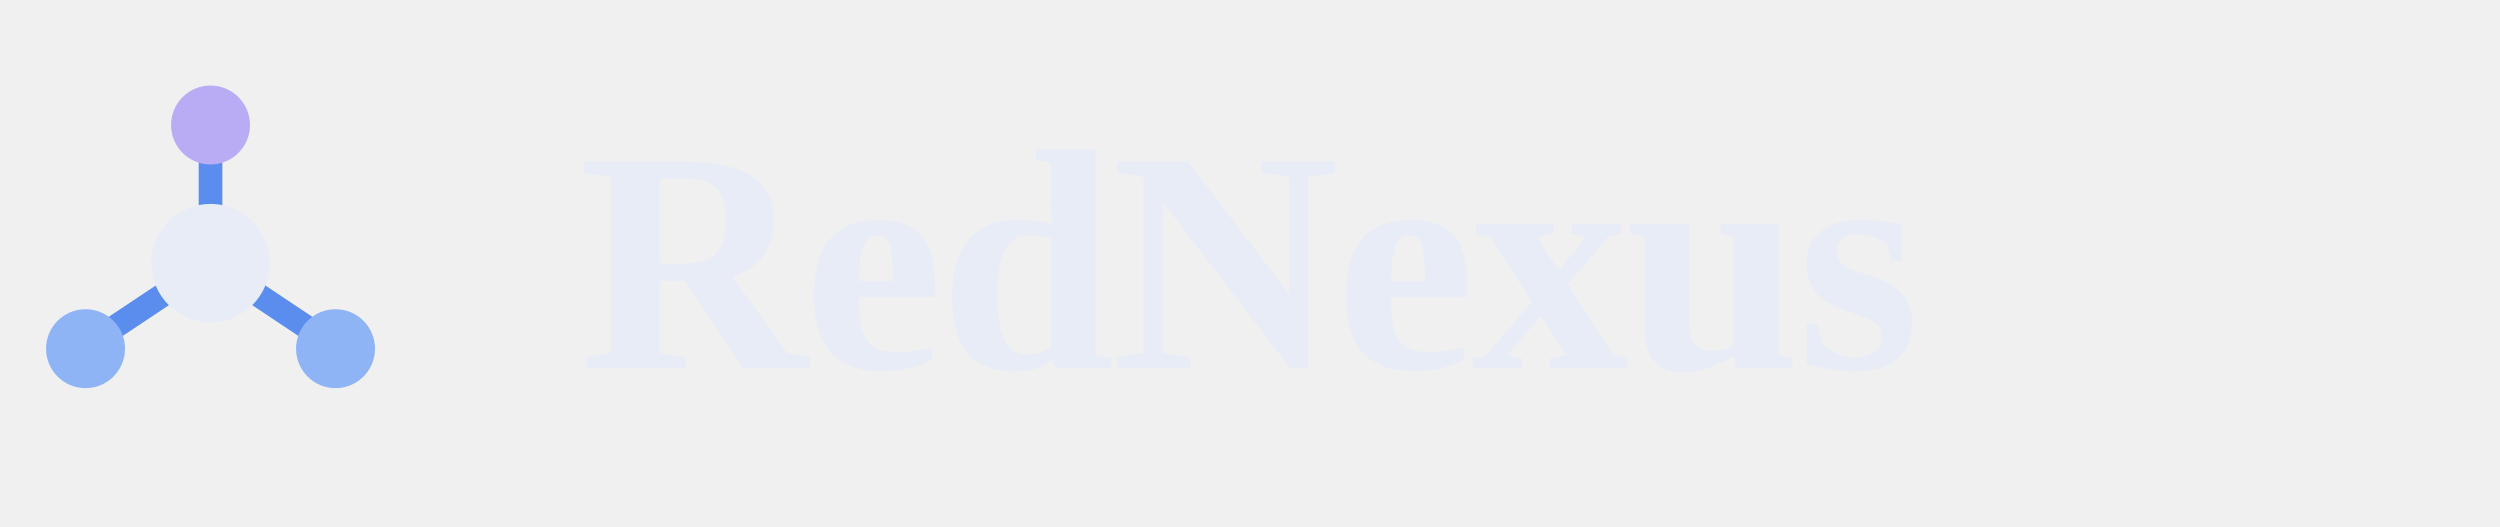
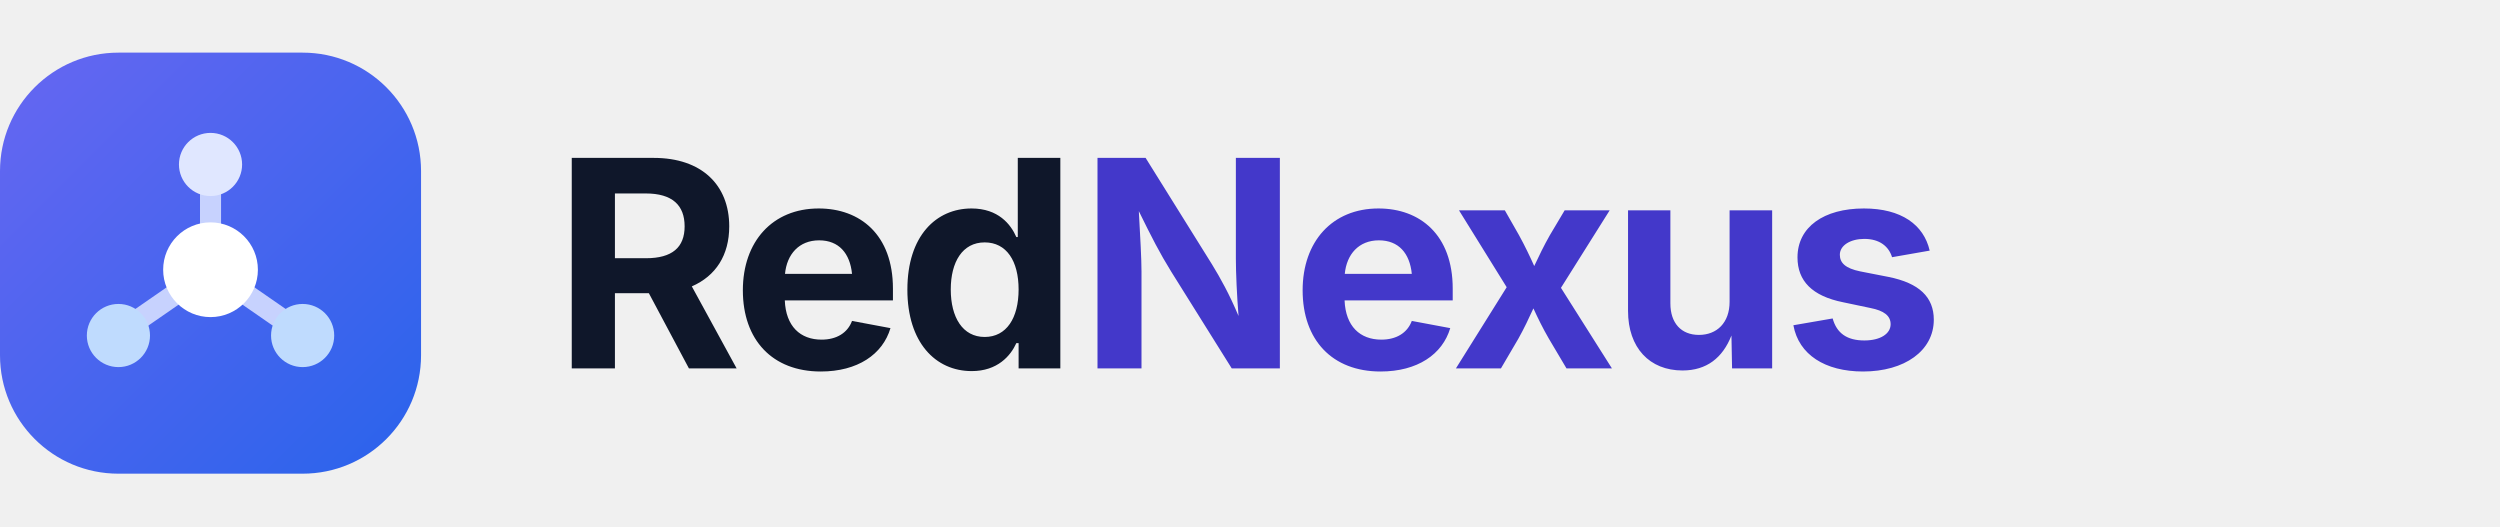
<svg xmlns="http://www.w3.org/2000/svg" width="190" height="40" viewBox="0 0 190 40" fill="none" role="img" aria-label="RedNexus">
+   <defs>
+     <linearGradient id="rn-tile" x1="0" y1="4" x2="32" y2="36" gradientUnits="userSpaceOnUse">
+       <stop offset="0" stop-color="#6366f1" />
+       <stop offset="1" stop-color="#2563eb" />
+     </linearGradient>
+   </defs>
  <g transform="translate(0 4)">
-     <g stroke="#5b8def" stroke-width="1.8" stroke-linecap="round">
-       <path d="M16 16 L16 6" />
-       <path d="M16 16 L7 22" />
-       <path d="M16 16 L25 22" />
+     <rect width="32" height="32" rx="9" fill="url(#rn-tile)" />
+     <g stroke="#c7d2fe" stroke-width="1.6" stroke-linecap="round">
+       <path d="M16 16.5V9" />
+       <path d="M16 16.5 9.5 21" />
+       <path d="M16 16.5 22.5 21" />
    </g>
-     <circle cx="16" cy="16" r="4.5" fill="#e8ecf6" />
-     <circle cx="16" cy="5.5" r="3" fill="#b9acf5" />
-     <circle cx="6.5" cy="22.5" r="3" fill="#8fb4f5" />
-     <circle cx="25.5" cy="22.5" r="3" fill="#8fb4f5" />
+     <circle cx="16" cy="16.5" r="3.6" fill="#ffffff" />
+     <circle cx="16" cy="8.5" r="2.4" fill="#e0e7ff" />
+     <circle cx="9" cy="21.5" r="2.4" fill="#bfdbfe" />
+     <circle cx="23" cy="21.5" r="2.4" fill="#bfdbfe" />
  </g>
-   <text x="44" y="28" font-family="'Source Serif 4', Georgia, 'Times New Roman', serif" font-size="24" font-weight="600" letter-spacing="-0.3" fill="#e8ecf6">RedNexus</text>
+   <text x="42" y="28" font-family="Inter, ui-sans-serif, system-ui, -apple-system, 'Segoe UI', sans-serif" font-size="22" font-weight="750" letter-spacing="-0.6" fill="#0f172a">Red<tspan fill="#4338ca">Nexus</tspan>
+   </text>
</svg>
